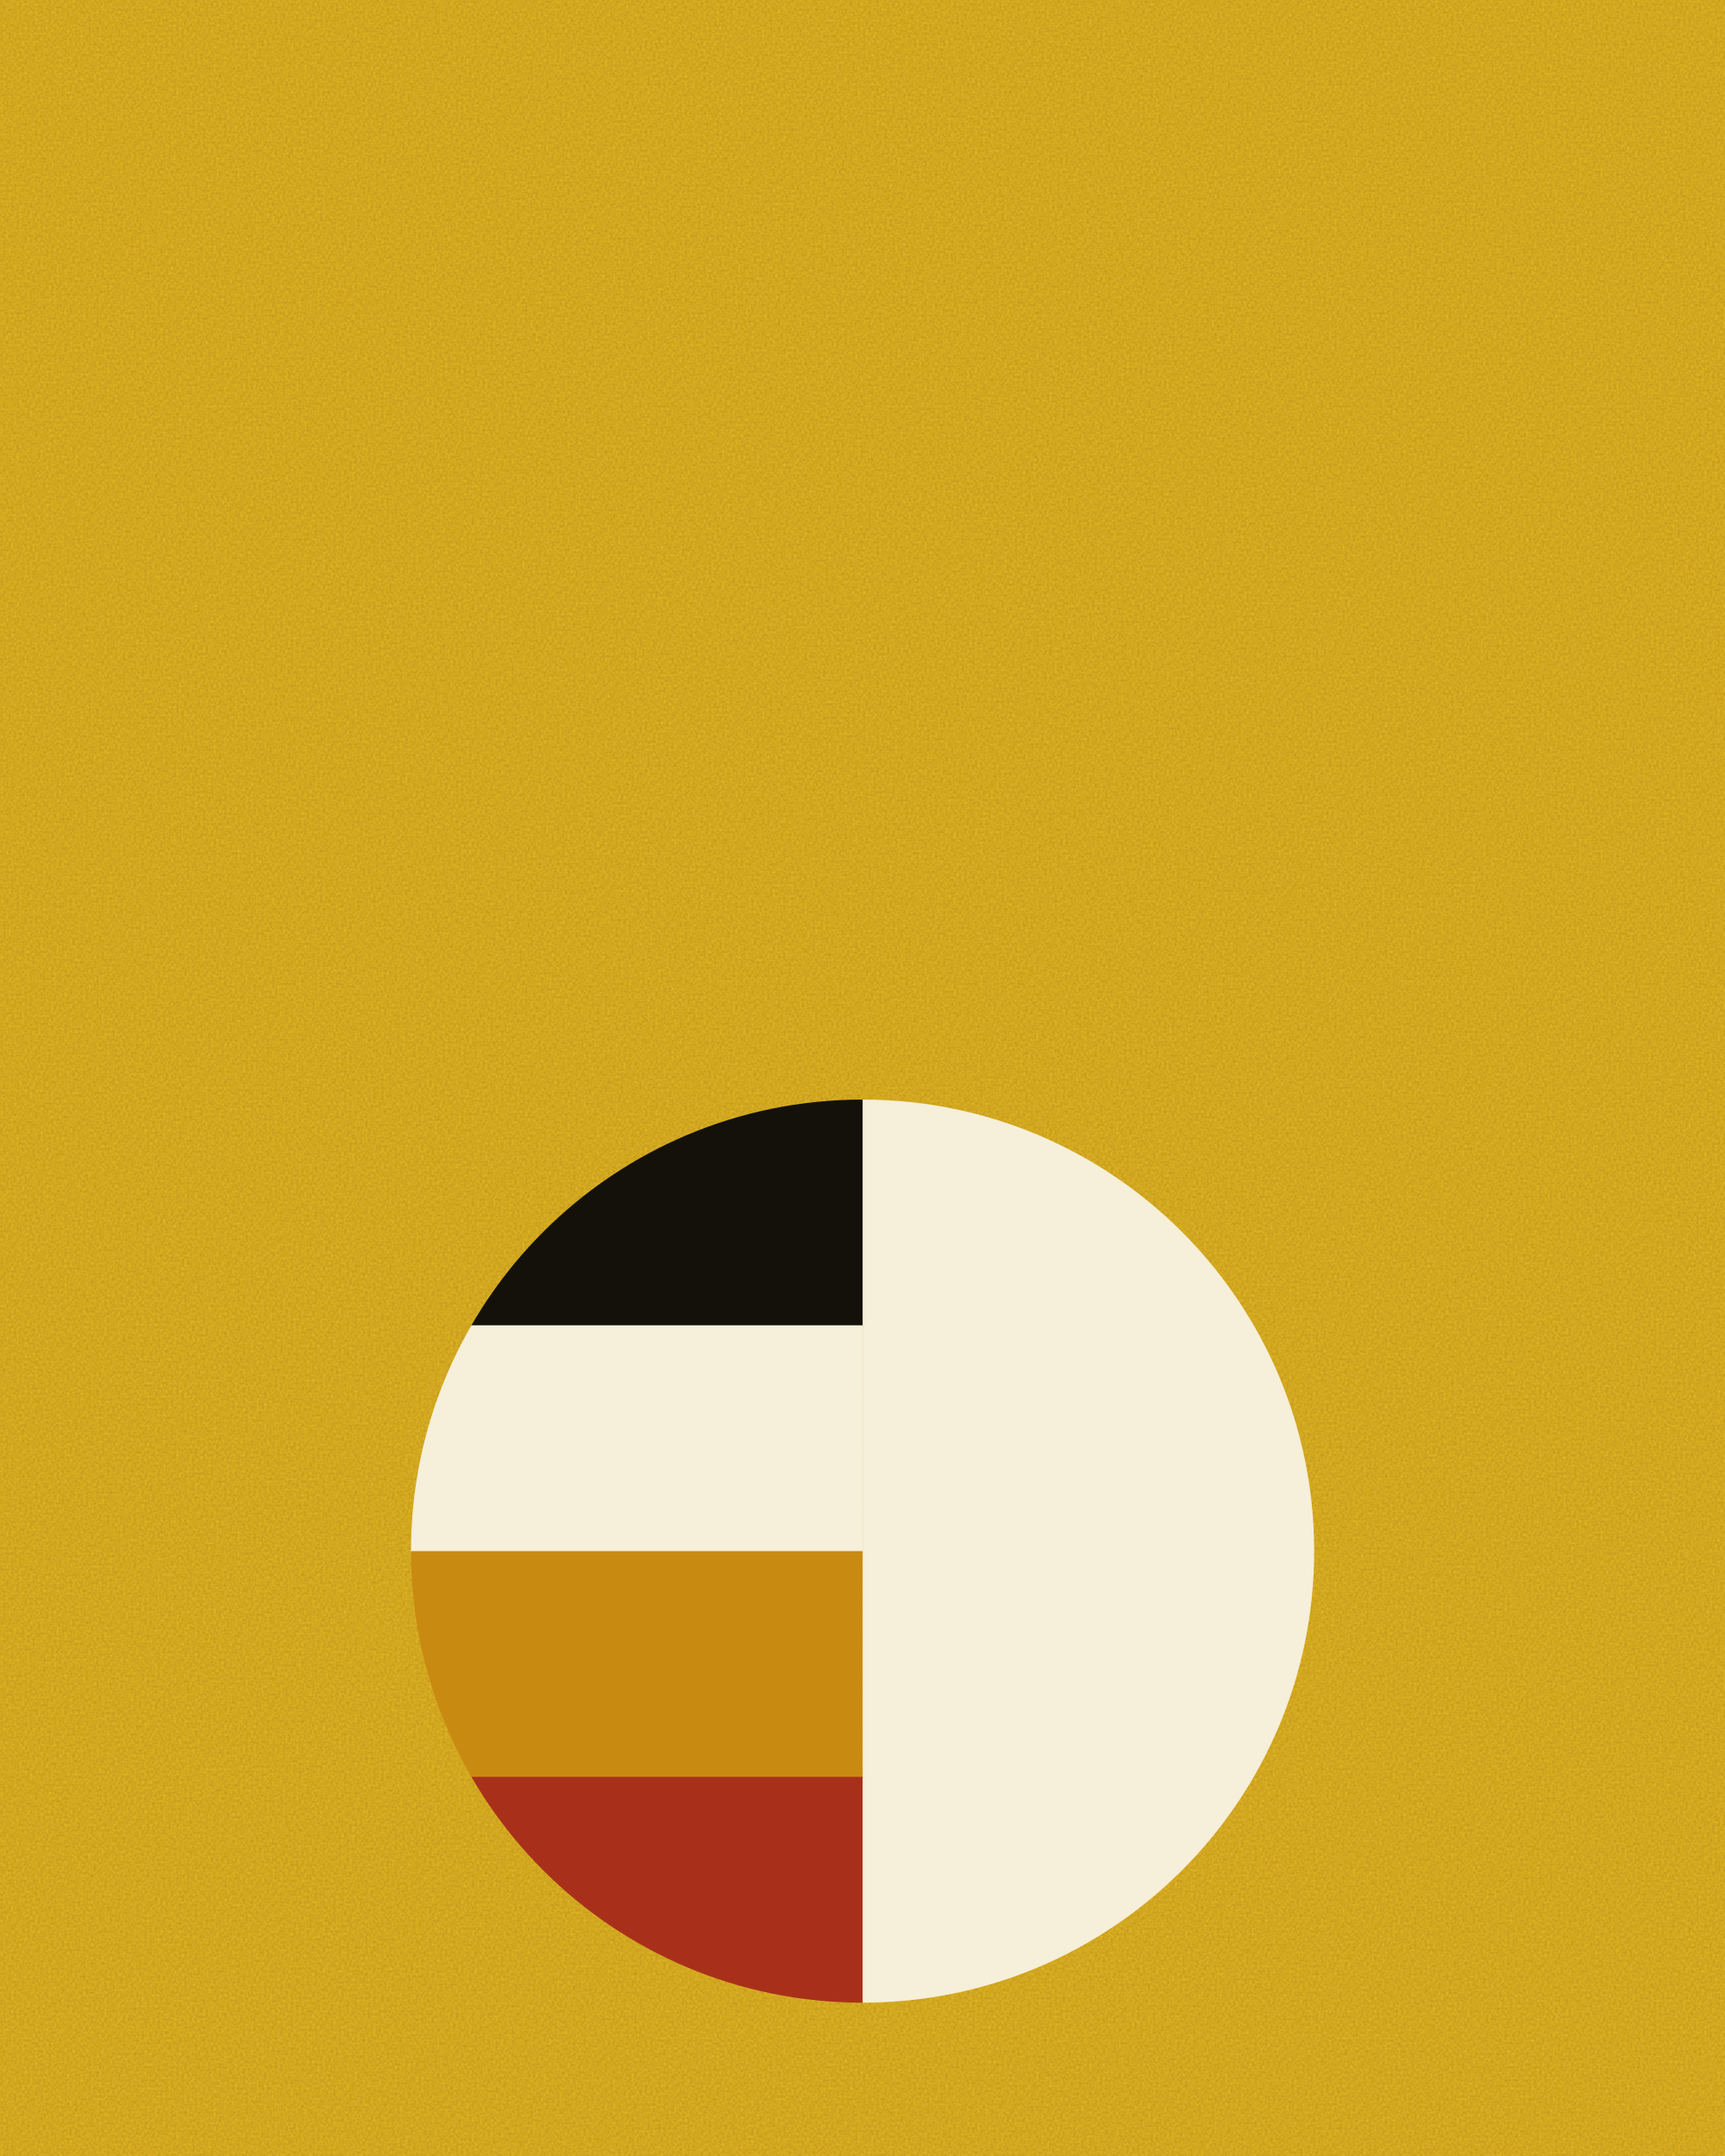
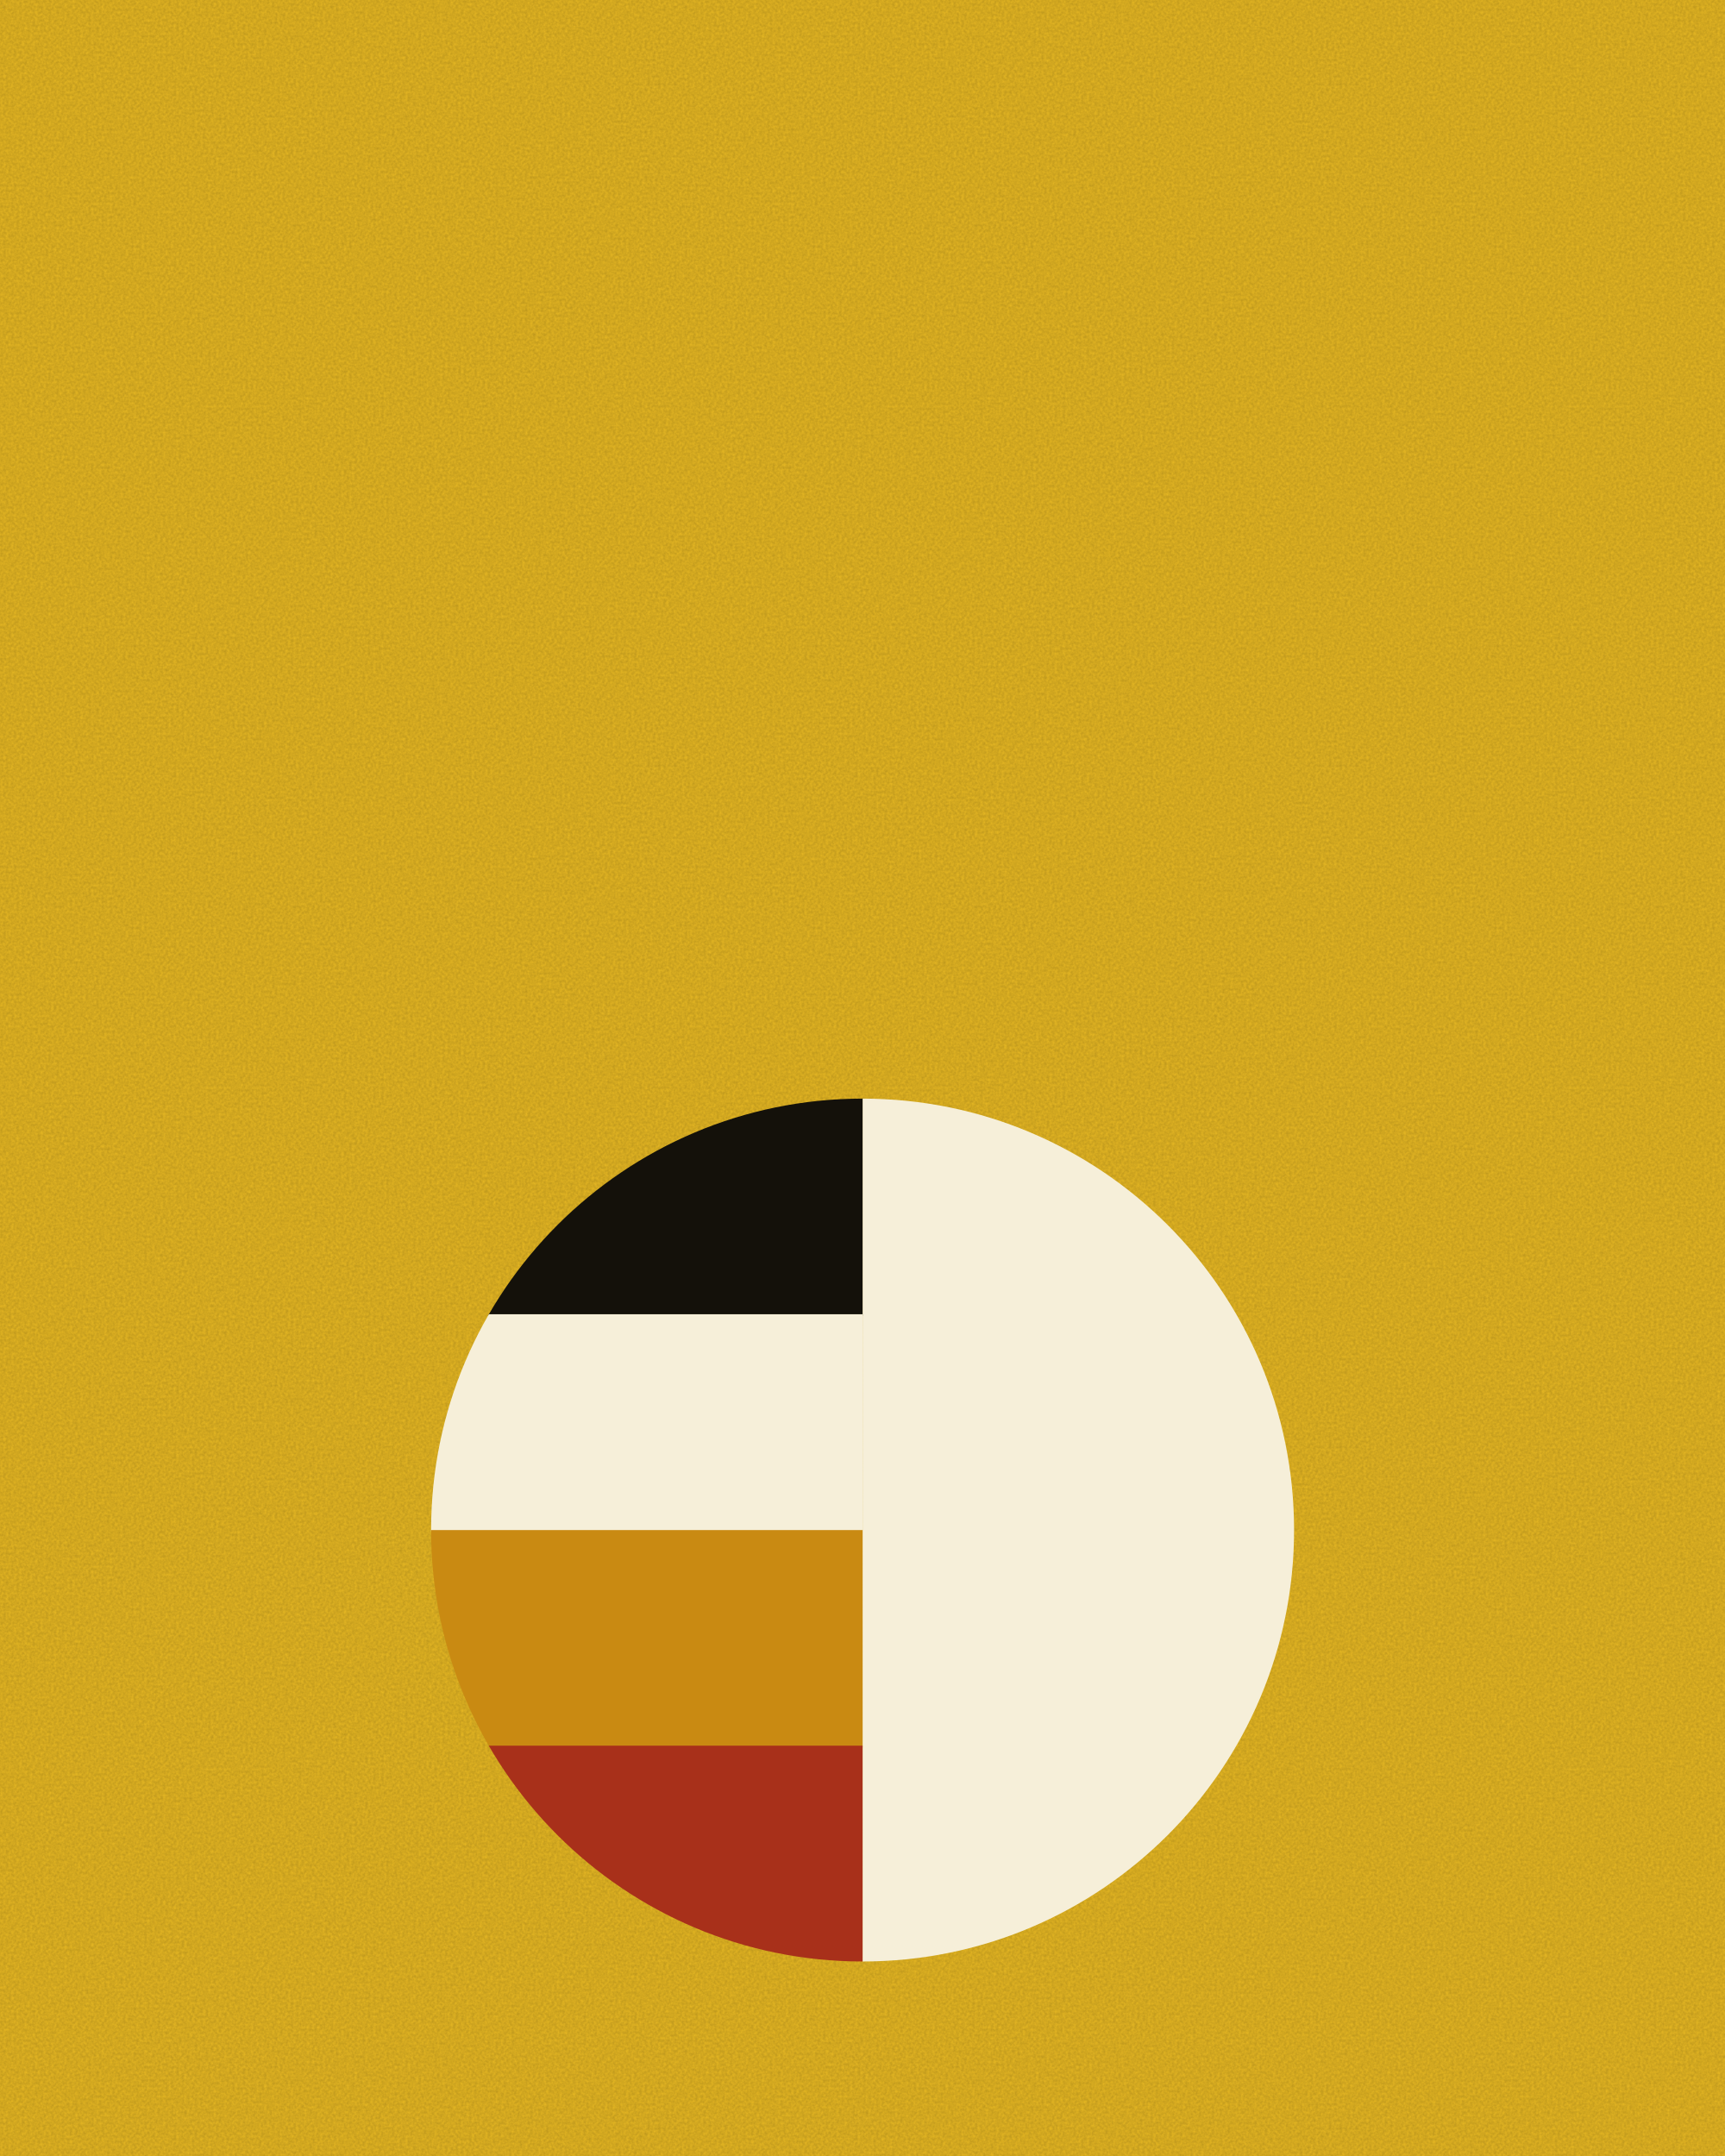
<svg xmlns="http://www.w3.org/2000/svg" viewBox="0 0 1080 1350">
  <svg width="1080" height="1350" viewBox="0 0 1600 900" preserveAspectRatio="xMidYMax slice">
    <defs>
      <filter id="f-grana">
        <feTurbulence type="fractalNoise" baseFrequency=".9" numOctaves="2" />
        <feColorMatrix values="0 0 0 0 0 0 0 0 0 0 0 0 0 0 0 0 0 0 .55 0" />
      </filter>
    </defs>
    <rect width="1600" height="900" fill="#e8b923" />
    <rect width="1600" height="900" filter="url(#f-grana)" opacity=".35" />
  </svg>
-   <svg x="65" y="675" width="950" height="580" viewBox="536.9 357.9 526.1 515.1" preserveAspectRatio="xMidYMin meet" overflow="hidden">
+   <svg x="65" y="675" width="950" height="580" viewBox="536.9 357.9 526.1 539.1" preserveAspectRatio="xMidYMin meet" overflow="hidden">
    <defs>
      <filter id="s-grana">
        <feTurbulence type="fractalNoise" baseFrequency=".9" numOctaves="2" />
        <feColorMatrix values="0 0 0 0 0 0 0 0 0 0 0 0 0 0 0 0 0 0 .55 0" />
      </filter>
    </defs>
    <svg x="0" y="342" width="1600" height="558" viewBox="0 0 1600 558" overflow="hidden">
      <clipPath id="s-ac">
        <path d="M800.0 27.9A251.1 251.1 0 0 0 800.0 530.1Z" />
      </clipPath>
      <path d="M800.0 27.9A251.1 251.1 0 0 1 800.0 530.1Z" fill="#f6efd9" />
      <g clip-path="url(#s-ac)">
        <rect x="548.9" y="27.9" width="251.1" height="126.5" fill="#14110a" />
        <rect x="548.9" y="153.4" width="251.1" height="126.5" fill="#f6efd9" />
        <rect x="548.9" y="279.0" width="251.1" height="126.5" fill="#c98a12" />
        <rect x="548.9" y="404.5" width="251.1" height="126.5" fill="#a8301a" />
      </g>
    </svg>
  </svg>
</svg>
